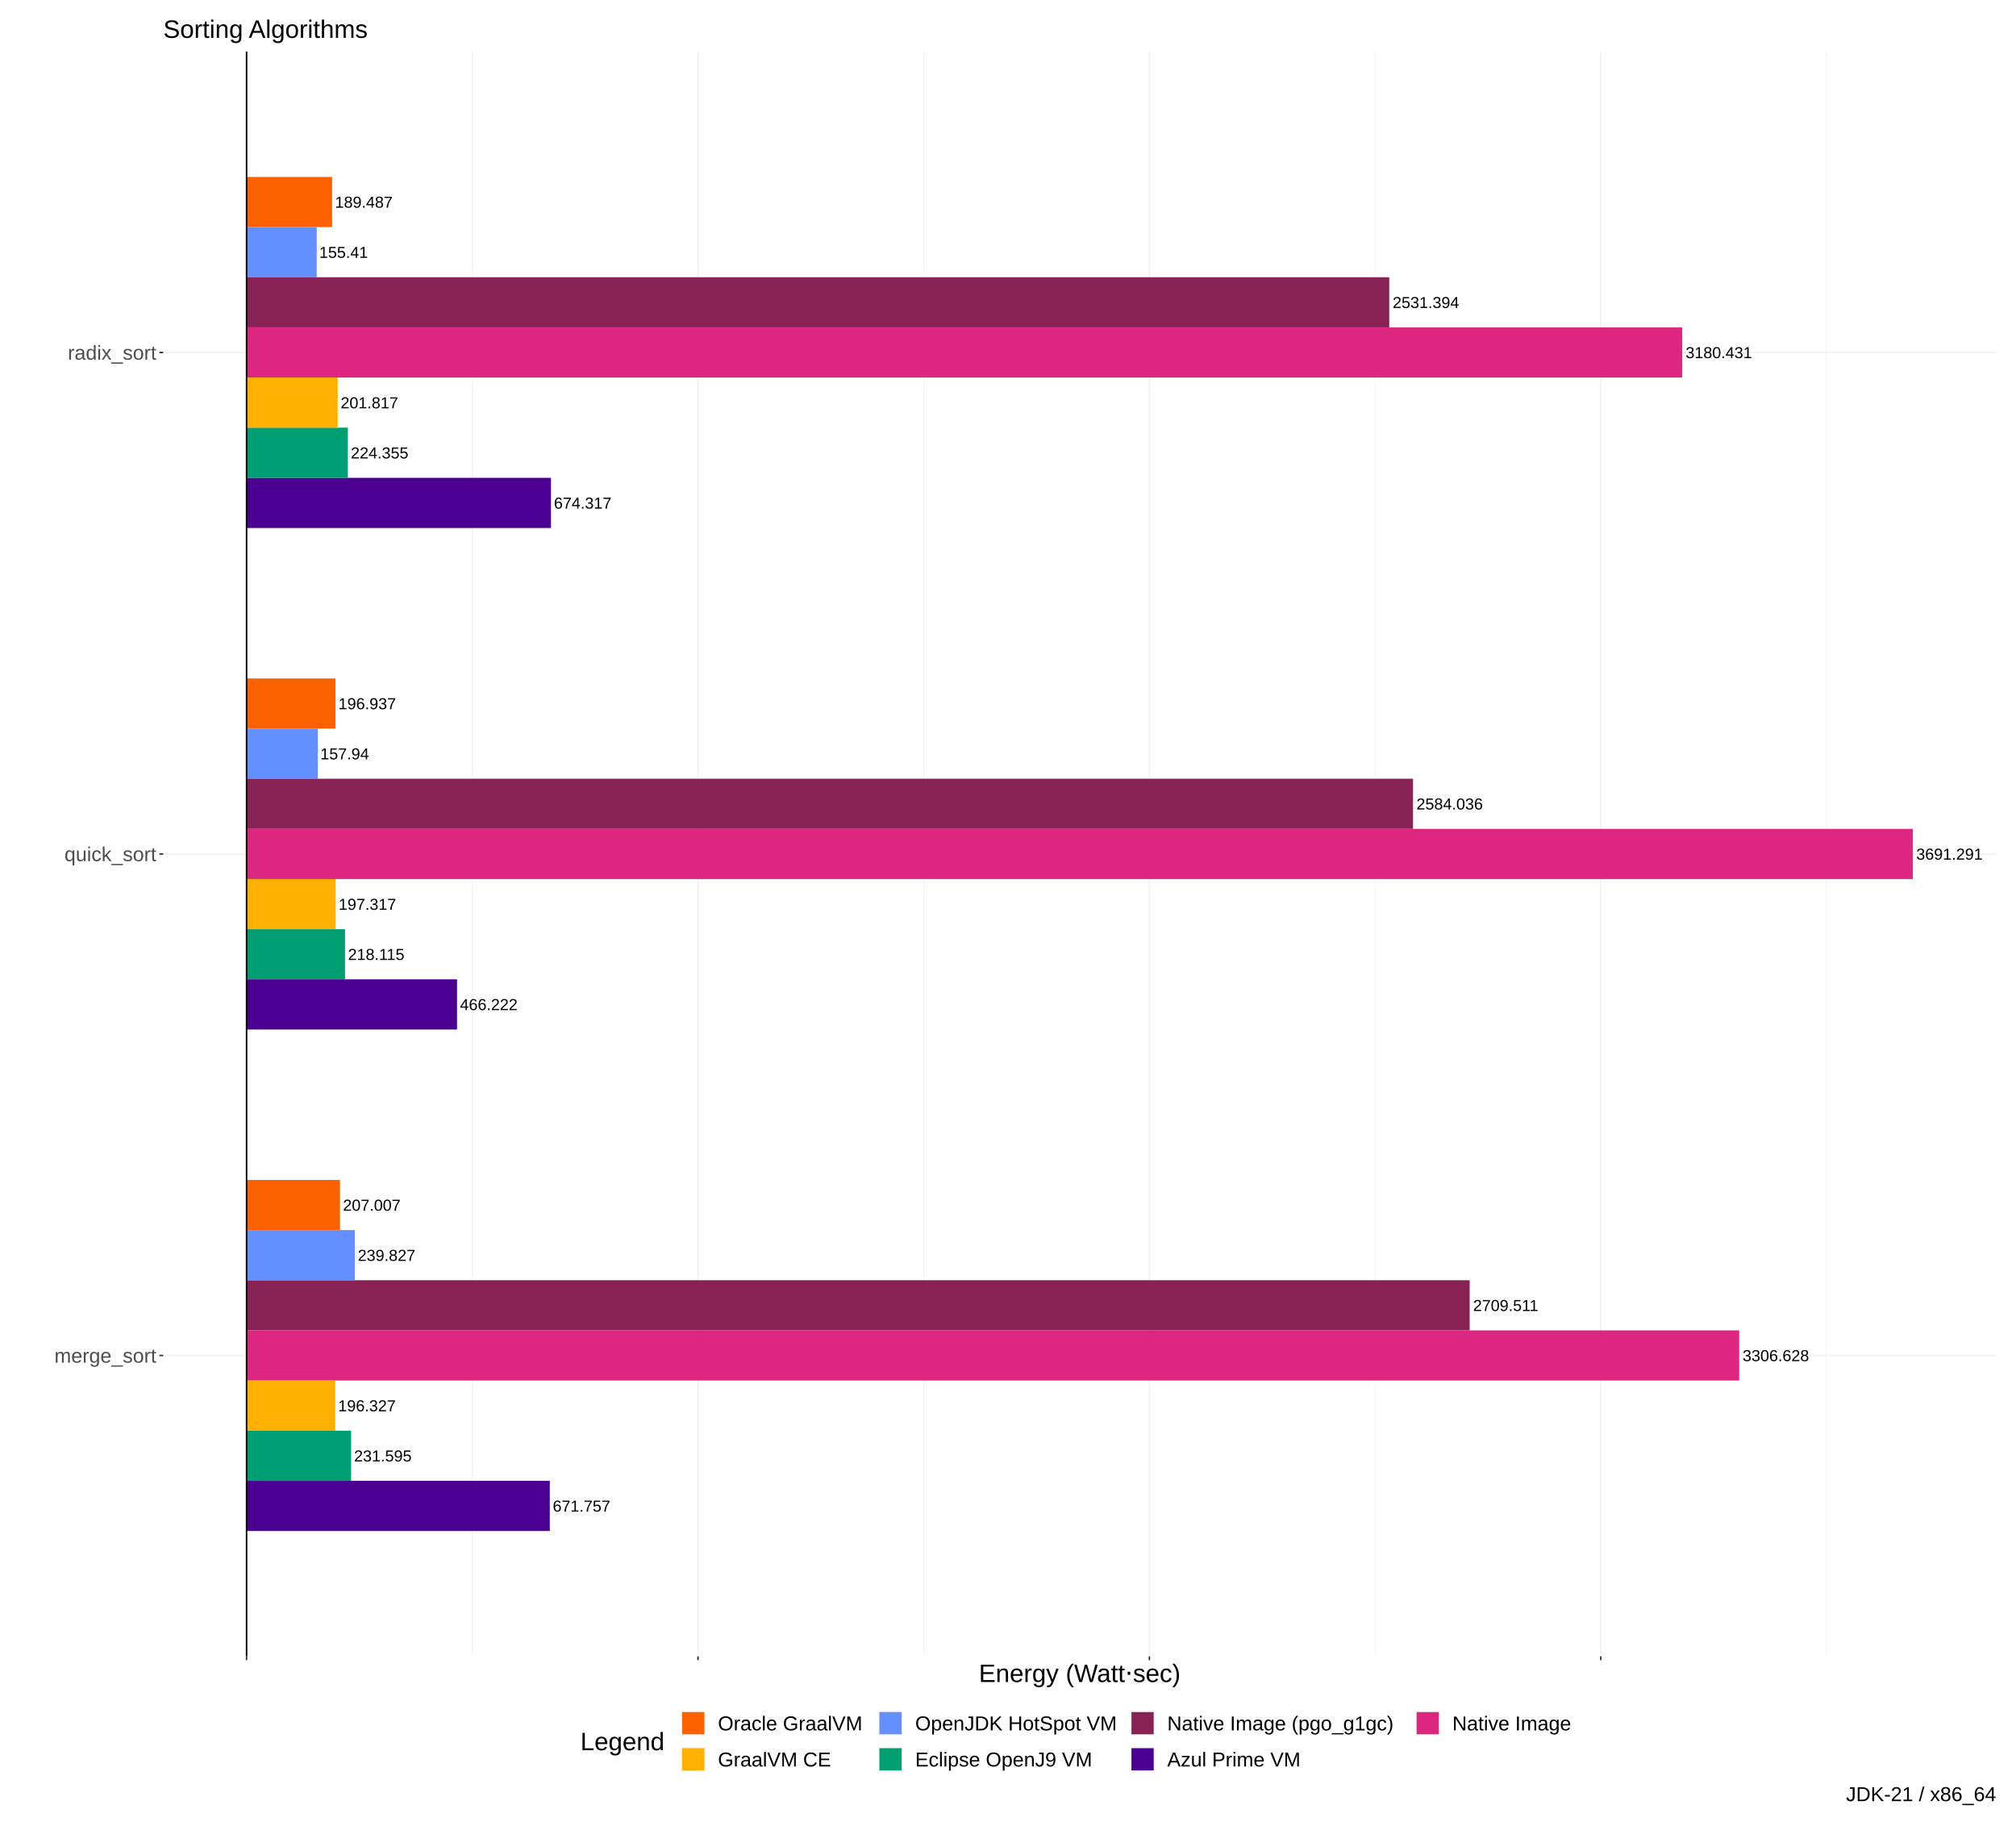
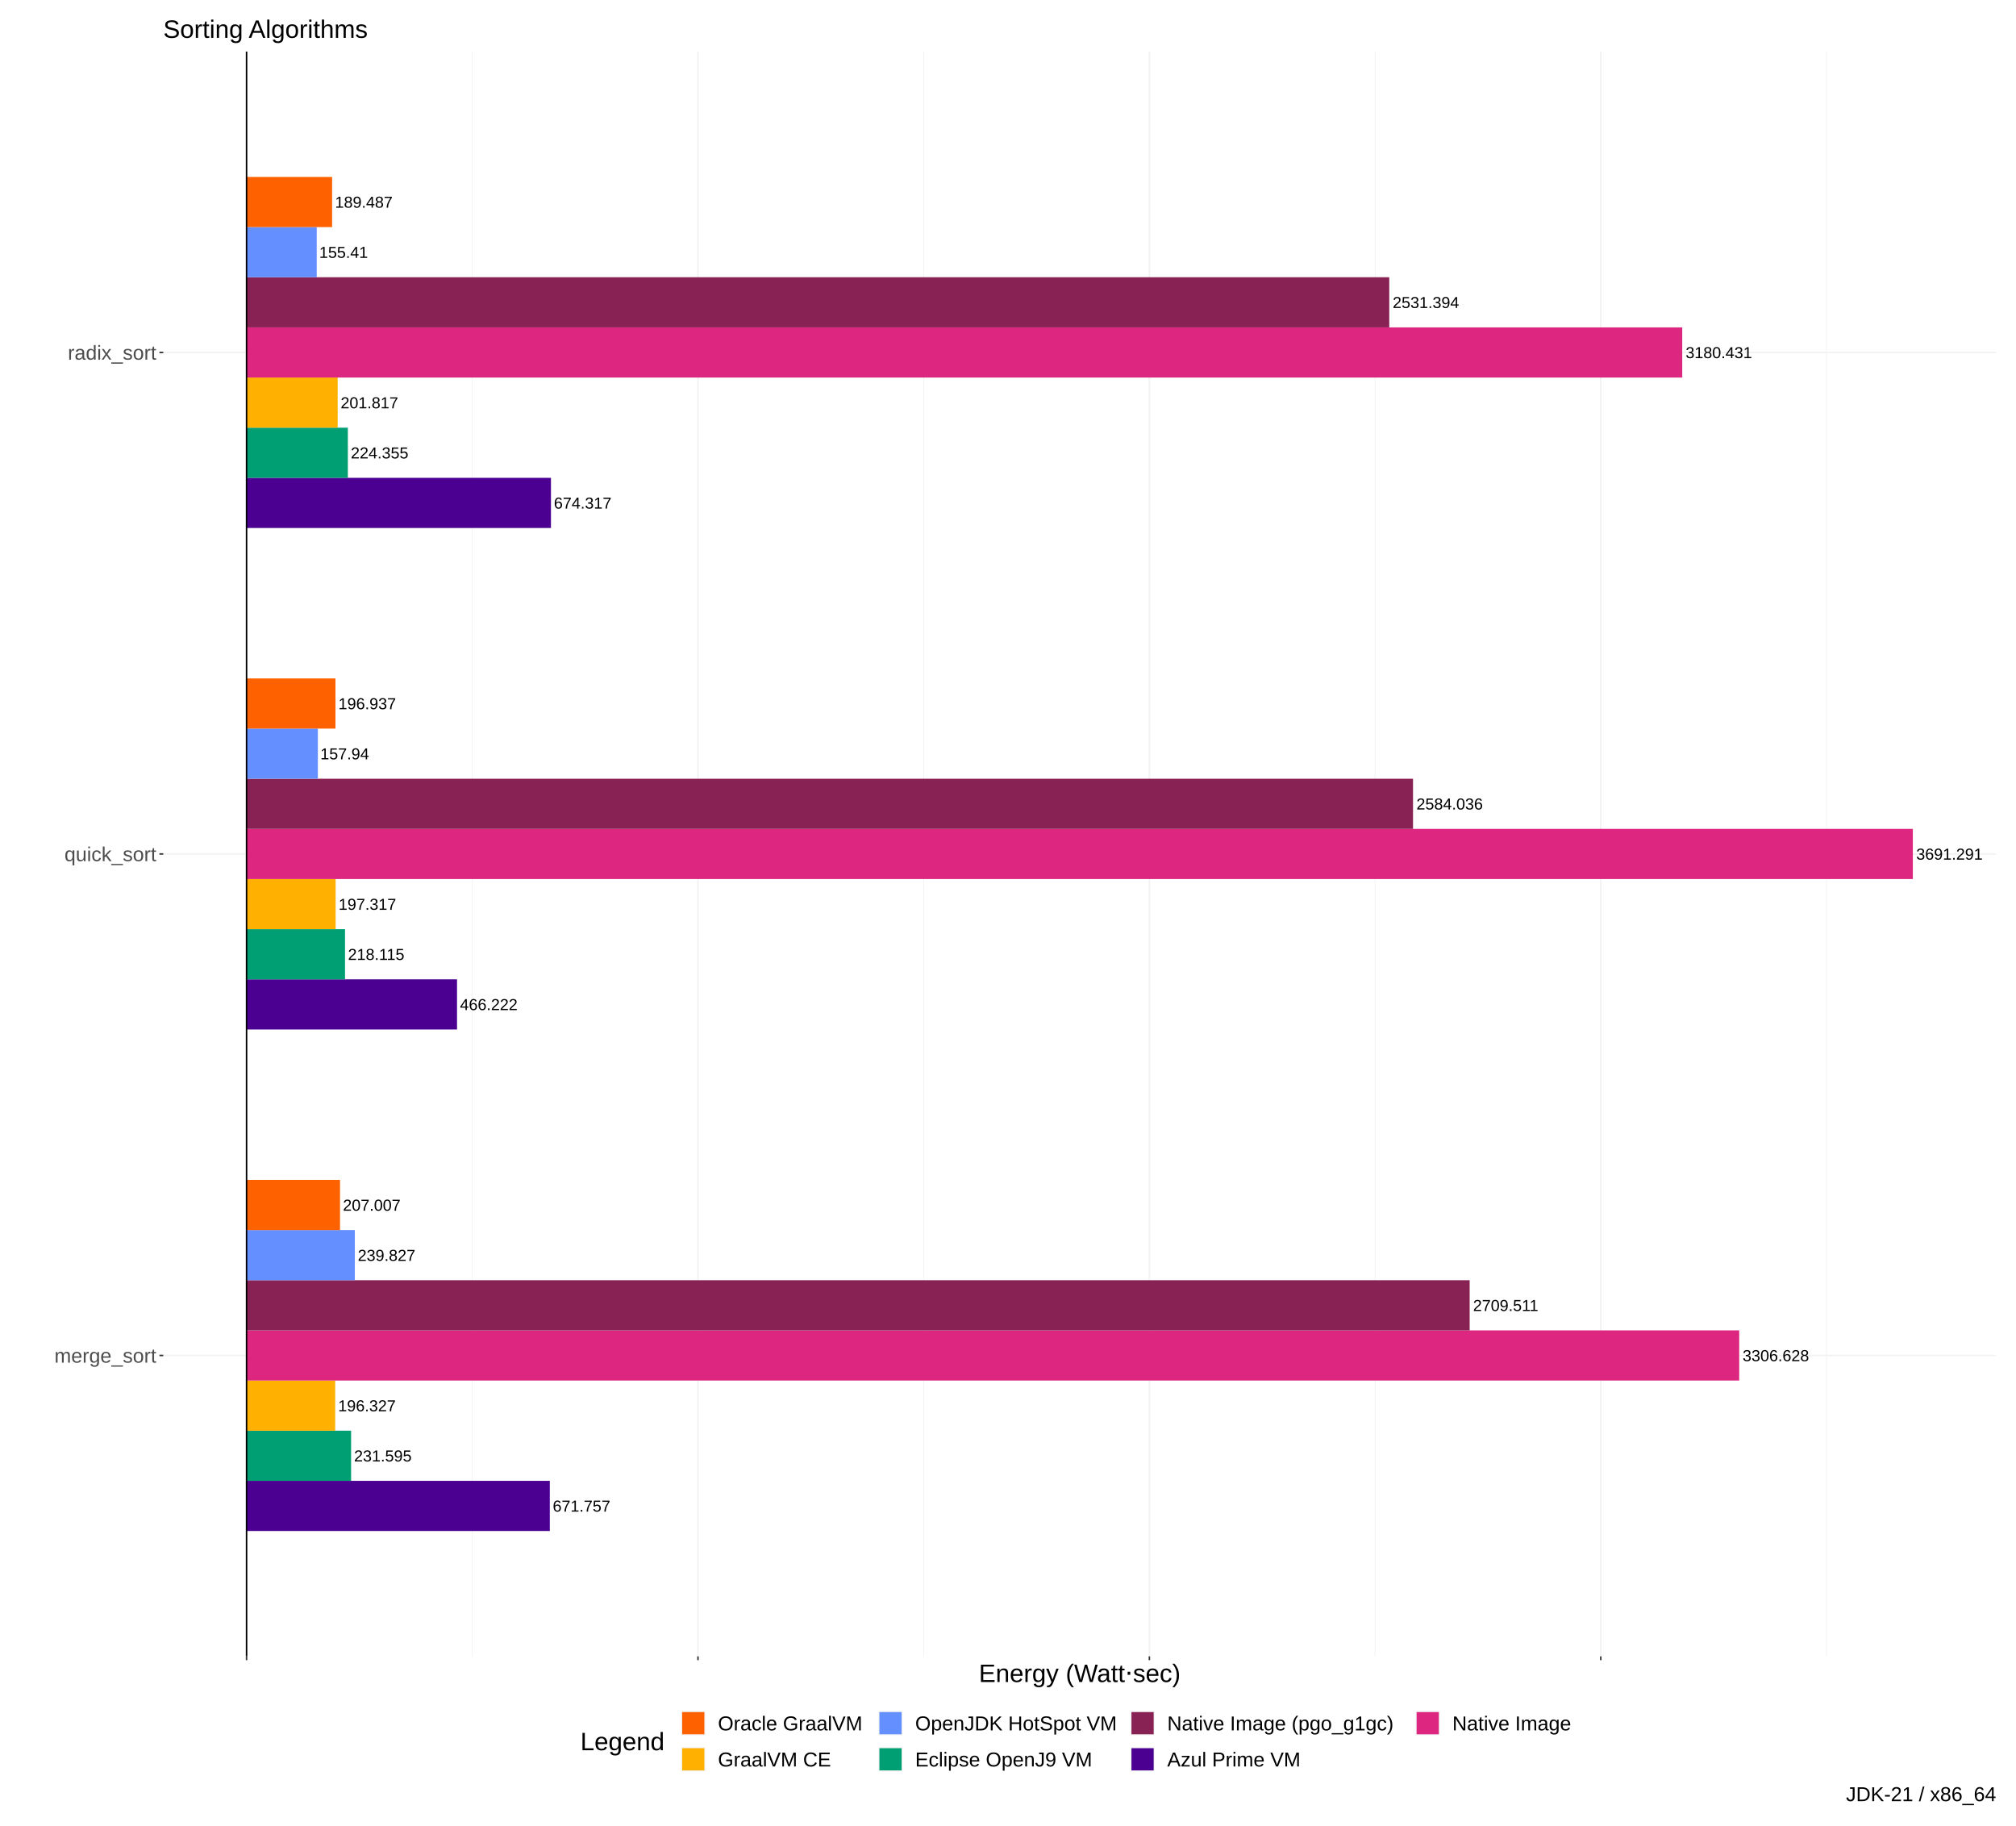
<svg xmlns="http://www.w3.org/2000/svg" class="svglite" width="1440.00pt" height="1303.94pt" viewBox="0 0 1440.00 1303.94">
  <defs>
    <style type="text/css">
    .svglite line, .svglite polyline, .svglite polygon, .svglite path, .svglite rect, .svglite circle {
      fill: none;
      stroke: #000000;
      stroke-linecap: round;
      stroke-linejoin: round;
      stroke-miterlimit: 10.00;
    }
    .svglite text {
      white-space: pre;
    }
  </style>
  </defs>
  <rect width="100%" height="100%" style="stroke: none; fill: #FFFFFF;" />
  <defs>
    <clipPath id="cpMC4wMHwxNDQwLjAwfDAuMDB8MTMwMy45NA==">
      <rect x="0.00" y="0.00" width="1440.00" height="1303.94" />
    </clipPath>
  </defs>
  <g clip-path="url(#cpMC4wMHwxNDQwLjAwfDAuMDB8MTMwMy45NA==)">
    <rect x="0.00" y="0.00" width="1440.00" height="1303.94" style="stroke-width: 1.07; stroke: #FFFFFF; fill: #FFFFFF;" />
    <rect x="116.61" y="36.82" width="1309.22" height="1146.09" style="stroke-width: 1.07; stroke: none;" />
    <polyline points="337.34,1182.91 337.34,36.82 " style="stroke-width: 0.53; stroke: #F2F2F2; stroke-linecap: butt;" />
    <polyline points="659.77,1182.91 659.77,36.82 " style="stroke-width: 0.53; stroke: #F2F2F2; stroke-linecap: butt;" />
    <polyline points="982.20,1182.91 982.20,36.82 " style="stroke-width: 0.53; stroke: #F2F2F2; stroke-linecap: butt;" />
    <polyline points="1304.64,1182.91 1304.64,36.82 " style="stroke-width: 0.53; stroke: #F2F2F2; stroke-linecap: butt;" />
    <polyline points="116.61,968.02 1425.83,968.02 " style="stroke-width: 1.07; stroke: #F2F2F2; stroke-linecap: butt;" />
    <polyline points="116.61,609.87 1425.83,609.87 " style="stroke-width: 1.07; stroke: #F2F2F2; stroke-linecap: butt;" />
    <polyline points="116.61,251.72 1425.83,251.72 " style="stroke-width: 1.07; stroke: #F2F2F2; stroke-linecap: butt;" />
    <polyline points="176.12,1182.91 176.12,36.82 " style="stroke-width: 1.07; stroke: #F2F2F2; stroke-linecap: butt;" />
    <polyline points="498.55,1182.91 498.55,36.82 " style="stroke-width: 1.07; stroke: #F2F2F2; stroke-linecap: butt;" />
    <polyline points="820.99,1182.91 820.99,36.82 " style="stroke-width: 1.07; stroke: #F2F2F2; stroke-linecap: butt;" />
    <polyline points="1143.42,1182.91 1143.42,36.82 " style="stroke-width: 1.07; stroke: #F2F2F2; stroke-linecap: butt;" />
-     <rect x="176.12" y="520.33" width="50.93" height="35.82" style="stroke-width: 1.07; stroke: none; stroke-linecap: butt; stroke-linejoin: miter; fill: #648FFF;" />
-     <rect x="176.12" y="914.30" width="873.64" height="35.82" style="stroke-width: 1.07; stroke: none; stroke-linecap: butt; stroke-linejoin: miter; fill: #882255;" />
-     <rect x="176.12" y="950.11" width="1066.17" height="35.82" style="stroke-width: 1.07; stroke: none; stroke-linecap: butt; stroke-linejoin: miter; fill: #DC267F;" />
-     <rect x="176.12" y="162.18" width="50.11" height="35.82" style="stroke-width: 1.07; stroke: none; stroke-linecap: butt; stroke-linejoin: miter; fill: #648FFF;" />
-     <rect x="176.12" y="663.59" width="70.33" height="35.82" style="stroke-width: 1.07; stroke: none; stroke-linecap: butt; stroke-linejoin: miter; fill: #009E73;" />
    <rect x="176.12" y="699.41" width="150.33" height="35.82" style="stroke-width: 1.07; stroke: none; stroke-linecap: butt; stroke-linejoin: miter; fill: #4B0092;" />
    <rect x="176.12" y="341.25" width="217.42" height="35.82" style="stroke-width: 1.07; stroke: none; stroke-linecap: butt; stroke-linejoin: miter; fill: #4B0092;" />
+     <rect x="176.12" y="1057.56" width="216.60" height="35.82" style="stroke-width: 1.07; stroke: none; stroke-linecap: butt; stroke-linejoin: miter; fill: #4B0092;" />
+     <rect x="176.12" y="663.59" width="70.33" height="35.82" style="stroke-width: 1.07; stroke: none; stroke-linecap: butt; stroke-linejoin: miter; fill: #009E73;" />
+     <rect x="176.12" y="305.44" width="72.34" height="35.82" style="stroke-width: 1.07; stroke: none; stroke-linecap: butt; stroke-linejoin: miter; fill: #009E73;" />
+     <rect x="176.12" y="1021.74" width="74.67" height="35.82" style="stroke-width: 1.07; stroke: none; stroke-linecap: butt; stroke-linejoin: miter; fill: #009E73;" />
    <rect x="176.12" y="627.78" width="63.62" height="35.82" style="stroke-width: 1.07; stroke: none; stroke-linecap: butt; stroke-linejoin: miter; fill: #FFB000;" />
-     <rect x="176.12" y="1057.56" width="216.60" height="35.82" style="stroke-width: 1.07; stroke: none; stroke-linecap: butt; stroke-linejoin: miter; fill: #4B0092;" />
-     <rect x="176.12" y="305.44" width="72.34" height="35.82" style="stroke-width: 1.07; stroke: none; stroke-linecap: butt; stroke-linejoin: miter; fill: #009E73;" />
+     <rect x="176.12" y="269.62" width="65.07" height="35.82" style="stroke-width: 1.07; stroke: none; stroke-linecap: butt; stroke-linejoin: miter; fill: #FFB000;" />
+     <rect x="176.12" y="985.93" width="63.30" height="35.82" style="stroke-width: 1.07; stroke: none; stroke-linecap: butt; stroke-linejoin: miter; fill: #FFB000;" />
+     <rect x="176.12" y="950.11" width="1066.17" height="35.82" style="stroke-width: 1.07; stroke: none; stroke-linecap: butt; stroke-linejoin: miter; fill: #DC267F;" />
+     <rect x="176.12" y="233.81" width="1025.48" height="35.82" style="stroke-width: 1.07; stroke: none; stroke-linecap: butt; stroke-linejoin: miter; fill: #DC267F;" />
+     <rect x="176.12" y="591.96" width="1190.20" height="35.82" style="stroke-width: 1.07; stroke: none; stroke-linecap: butt; stroke-linejoin: miter; fill: #DC267F;" />
+     <rect x="176.12" y="914.30" width="873.64" height="35.82" style="stroke-width: 1.07; stroke: none; stroke-linecap: butt; stroke-linejoin: miter; fill: #882255;" />
+     <rect x="176.12" y="556.15" width="833.18" height="35.82" style="stroke-width: 1.07; stroke: none; stroke-linecap: butt; stroke-linejoin: miter; fill: #882255;" />
+     <rect x="176.12" y="197.99" width="816.21" height="35.82" style="stroke-width: 1.07; stroke: none; stroke-linecap: butt; stroke-linejoin: miter; fill: #882255;" />
+     <rect x="176.12" y="520.33" width="50.93" height="35.82" style="stroke-width: 1.07; stroke: none; stroke-linecap: butt; stroke-linejoin: miter; fill: #648FFF;" />
+     <rect x="176.12" y="162.18" width="50.11" height="35.82" style="stroke-width: 1.07; stroke: none; stroke-linecap: butt; stroke-linejoin: miter; fill: #648FFF;" />
+     <rect x="176.12" y="878.48" width="77.33" height="35.82" style="stroke-width: 1.07; stroke: none; stroke-linecap: butt; stroke-linejoin: miter; fill: #648FFF;" />
    <rect x="176.12" y="842.67" width="66.75" height="35.82" style="stroke-width: 1.07; stroke: none; stroke-linecap: butt; stroke-linejoin: miter; fill: #FE6100;" />
-     <rect x="176.12" y="878.48" width="77.33" height="35.82" style="stroke-width: 1.07; stroke: none; stroke-linecap: butt; stroke-linejoin: miter; fill: #648FFF;" />
-     <rect x="176.12" y="233.81" width="1025.48" height="35.82" style="stroke-width: 1.07; stroke: none; stroke-linecap: butt; stroke-linejoin: miter; fill: #DC267F;" />
-     <rect x="176.12" y="269.62" width="65.07" height="35.82" style="stroke-width: 1.07; stroke: none; stroke-linecap: butt; stroke-linejoin: miter; fill: #FFB000;" />
-     <rect x="176.12" y="591.96" width="1190.20" height="35.82" style="stroke-width: 1.07; stroke: none; stroke-linecap: butt; stroke-linejoin: miter; fill: #DC267F;" />
-     <rect x="176.12" y="985.93" width="63.30" height="35.82" style="stroke-width: 1.07; stroke: none; stroke-linecap: butt; stroke-linejoin: miter; fill: #FFB000;" />
    <rect x="176.12" y="484.52" width="63.50" height="35.82" style="stroke-width: 1.07; stroke: none; stroke-linecap: butt; stroke-linejoin: miter; fill: #FE6100;" />
    <rect x="176.12" y="126.36" width="61.10" height="35.82" style="stroke-width: 1.07; stroke: none; stroke-linecap: butt; stroke-linejoin: miter; fill: #FE6100;" />
-     <rect x="176.12" y="1021.74" width="74.67" height="35.82" style="stroke-width: 1.07; stroke: none; stroke-linecap: butt; stroke-linejoin: miter; fill: #009E73;" />
-     <rect x="176.12" y="556.15" width="833.18" height="35.82" style="stroke-width: 1.07; stroke: none; stroke-linecap: butt; stroke-linejoin: miter; fill: #882255;" />
-     <rect x="176.12" y="197.99" width="816.21" height="35.82" style="stroke-width: 1.07; stroke: none; stroke-linecap: butt; stroke-linejoin: miter; fill: #882255;" />
-     <text x="228.83" y="542.30" style="font-size: 11.38px; font-family: &quot;Liberation Sans&quot;;" textLength="35.59px" lengthAdjust="spacingAndGlyphs">157.94</text>
-     <text x="1052.19" y="936.27" style="font-size: 11.38px; font-family: &quot;Liberation Sans&quot;;" textLength="48.61px" lengthAdjust="spacingAndGlyphs">2709.511</text>
-     <text x="1244.72" y="972.09" style="font-size: 11.38px; font-family: &quot;Liberation Sans&quot;;" textLength="48.61px" lengthAdjust="spacingAndGlyphs">3306.628</text>
-     <text x="228.01" y="184.15" style="font-size: 11.38px; font-family: &quot;Liberation Sans&quot;;" textLength="35.59px" lengthAdjust="spacingAndGlyphs">155.41</text>
-     <text x="248.55" y="685.56" style="font-size: 11.38px; font-family: &quot;Liberation Sans&quot;;" textLength="42.10px" lengthAdjust="spacingAndGlyphs">218.115</text>
    <text x="328.55" y="721.38" style="font-size: 11.38px; font-family: &quot;Liberation Sans&quot;;" textLength="42.10px" lengthAdjust="spacingAndGlyphs">466.222</text>
    <text x="395.65" y="363.23" style="font-size: 11.38px; font-family: &quot;Liberation Sans&quot;;" textLength="42.10px" lengthAdjust="spacingAndGlyphs">674.317</text>
+     <text x="394.82" y="1079.53" style="font-size: 11.38px; font-family: &quot;Liberation Sans&quot;;" textLength="42.10px" lengthAdjust="spacingAndGlyphs">671.757</text>
+     <text x="248.55" y="685.56" style="font-size: 11.38px; font-family: &quot;Liberation Sans&quot;;" textLength="42.10px" lengthAdjust="spacingAndGlyphs">218.115</text>
+     <text x="250.57" y="327.41" style="font-size: 11.38px; font-family: &quot;Liberation Sans&quot;;" textLength="42.10px" lengthAdjust="spacingAndGlyphs">224.355</text>
+     <text x="252.90" y="1043.72" style="font-size: 11.38px; font-family: &quot;Liberation Sans&quot;;" textLength="42.10px" lengthAdjust="spacingAndGlyphs">231.595</text>
    <text x="241.85" y="649.75" style="font-size: 11.38px; font-family: &quot;Liberation Sans&quot;;" textLength="42.10px" lengthAdjust="spacingAndGlyphs">197.317</text>
-     <text x="394.82" y="1079.53" style="font-size: 11.38px; font-family: &quot;Liberation Sans&quot;;" textLength="42.10px" lengthAdjust="spacingAndGlyphs">671.757</text>
-     <text x="250.57" y="327.41" style="font-size: 11.38px; font-family: &quot;Liberation Sans&quot;;" textLength="42.10px" lengthAdjust="spacingAndGlyphs">224.355</text>
+     <text x="243.30" y="291.60" style="font-size: 11.38px; font-family: &quot;Liberation Sans&quot;;" textLength="42.10px" lengthAdjust="spacingAndGlyphs">201.817</text>
+     <text x="241.53" y="1007.90" style="font-size: 11.38px; font-family: &quot;Liberation Sans&quot;;" textLength="42.10px" lengthAdjust="spacingAndGlyphs">196.327</text>
+     <text x="1244.72" y="972.09" style="font-size: 11.38px; font-family: &quot;Liberation Sans&quot;;" textLength="48.61px" lengthAdjust="spacingAndGlyphs">3306.628</text>
+     <text x="1204.03" y="255.78" style="font-size: 11.38px; font-family: &quot;Liberation Sans&quot;;" textLength="48.61px" lengthAdjust="spacingAndGlyphs">3180.431</text>
+     <text x="1368.75" y="613.93" style="font-size: 11.38px; font-family: &quot;Liberation Sans&quot;;" textLength="48.61px" lengthAdjust="spacingAndGlyphs">3691.291</text>
+     <text x="1052.19" y="936.27" style="font-size: 11.38px; font-family: &quot;Liberation Sans&quot;;" textLength="48.61px" lengthAdjust="spacingAndGlyphs">2709.511</text>
+     <text x="1011.73" y="578.12" style="font-size: 11.38px; font-family: &quot;Liberation Sans&quot;;" textLength="48.61px" lengthAdjust="spacingAndGlyphs">2584.036</text>
+     <text x="994.76" y="219.97" style="font-size: 11.38px; font-family: &quot;Liberation Sans&quot;;" textLength="48.61px" lengthAdjust="spacingAndGlyphs">2531.394</text>
+     <text x="228.83" y="542.30" style="font-size: 11.38px; font-family: &quot;Liberation Sans&quot;;" textLength="35.59px" lengthAdjust="spacingAndGlyphs">157.94</text>
+     <text x="228.01" y="184.15" style="font-size: 11.38px; font-family: &quot;Liberation Sans&quot;;" textLength="35.59px" lengthAdjust="spacingAndGlyphs">155.41</text>
+     <text x="255.55" y="900.46" style="font-size: 11.38px; font-family: &quot;Liberation Sans&quot;;" textLength="42.10px" lengthAdjust="spacingAndGlyphs">239.827</text>
    <text x="244.97" y="864.64" style="font-size: 11.38px; font-family: &quot;Liberation Sans&quot;;" textLength="42.10px" lengthAdjust="spacingAndGlyphs">207.007</text>
-     <text x="255.55" y="900.46" style="font-size: 11.38px; font-family: &quot;Liberation Sans&quot;;" textLength="42.10px" lengthAdjust="spacingAndGlyphs">239.827</text>
-     <text x="1204.03" y="255.78" style="font-size: 11.38px; font-family: &quot;Liberation Sans&quot;;" textLength="48.61px" lengthAdjust="spacingAndGlyphs">3180.431</text>
-     <text x="243.30" y="291.60" style="font-size: 11.38px; font-family: &quot;Liberation Sans&quot;;" textLength="42.10px" lengthAdjust="spacingAndGlyphs">201.817</text>
-     <text x="1368.75" y="613.93" style="font-size: 11.38px; font-family: &quot;Liberation Sans&quot;;" textLength="48.61px" lengthAdjust="spacingAndGlyphs">3691.291</text>
-     <text x="241.53" y="1007.90" style="font-size: 11.38px; font-family: &quot;Liberation Sans&quot;;" textLength="42.10px" lengthAdjust="spacingAndGlyphs">196.327</text>
    <text x="241.72" y="506.49" style="font-size: 11.38px; font-family: &quot;Liberation Sans&quot;;" textLength="42.10px" lengthAdjust="spacingAndGlyphs">196.937</text>
    <text x="239.32" y="148.33" style="font-size: 11.38px; font-family: &quot;Liberation Sans&quot;;" textLength="42.10px" lengthAdjust="spacingAndGlyphs">189.487</text>
-     <text x="252.90" y="1043.72" style="font-size: 11.38px; font-family: &quot;Liberation Sans&quot;;" textLength="42.10px" lengthAdjust="spacingAndGlyphs">231.595</text>
-     <text x="1011.73" y="578.12" style="font-size: 11.38px; font-family: &quot;Liberation Sans&quot;;" textLength="48.61px" lengthAdjust="spacingAndGlyphs">2584.036</text>
-     <text x="994.76" y="219.97" style="font-size: 11.38px; font-family: &quot;Liberation Sans&quot;;" textLength="48.61px" lengthAdjust="spacingAndGlyphs">2531.394</text>
    <line x1="176.12" y1="1182.91" x2="176.12" y2="36.82" style="stroke-width: 1.07; stroke-linecap: butt;" />
    <text x="111.68" y="973.16" text-anchor="end" style="font-size: 14.40px;fill: #4D4D4D; font-family: &quot;Liberation Sans&quot;;" textLength="77.59px" lengthAdjust="spacingAndGlyphs">merge_sort</text>
    <text x="111.68" y="615.01" text-anchor="end" style="font-size: 14.40px;fill: #4D4D4D; font-family: &quot;Liberation Sans&quot;;" textLength="69.16px" lengthAdjust="spacingAndGlyphs">quick_sort</text>
    <text x="111.68" y="256.86" text-anchor="end" style="font-size: 14.40px;fill: #4D4D4D; font-family: &quot;Liberation Sans&quot;;" textLength="67.31px" lengthAdjust="spacingAndGlyphs">radix_sort</text>
    <polyline points="113.87,968.02 116.61,968.02 " style="stroke-width: 1.07; stroke: #333333; stroke-linecap: butt;" />
    <polyline points="113.87,609.87 116.61,609.87 " style="stroke-width: 1.07; stroke: #333333; stroke-linecap: butt;" />
    <polyline points="113.87,251.72 116.61,251.72 " style="stroke-width: 1.07; stroke: #333333; stroke-linecap: butt;" />
    <polyline points="176.12,1185.65 176.12,1182.91 " style="stroke-width: 1.07; stroke: #333333; stroke-linecap: butt;" />
    <polyline points="498.55,1185.65 498.55,1182.91 " style="stroke-width: 1.07; stroke: #333333; stroke-linecap: butt;" />
    <polyline points="820.99,1185.65 820.99,1182.91 " style="stroke-width: 1.07; stroke: #333333; stroke-linecap: butt;" />
    <polyline points="1143.42,1185.65 1143.42,1182.91 " style="stroke-width: 1.07; stroke: #333333; stroke-linecap: butt;" />
    <text x="771.22" y="1201.24" text-anchor="middle" style="font-size: 18.00px; font-family: &quot;Liberation Sans&quot;;" textLength="152.52px" lengthAdjust="spacingAndGlyphs">Energy (Watt⋅sec)</text>
    <rect x="409.09" y="1216.52" width="724.26" height="54.02" style="stroke-width: 1.07; stroke: none; fill: #FFFFFF;" />
    <text x="414.57" y="1249.96" style="font-size: 18.00px; font-family: &quot;Liberation Sans&quot;;" textLength="63.01px" lengthAdjust="spacingAndGlyphs">Legend</text>
    <rect x="486.54" y="1222.00" width="17.28" height="17.28" style="stroke-width: 1.07; stroke: none; fill: #F2F2F2;" />
    <rect x="487.25" y="1222.71" width="15.86" height="15.86" style="stroke-width: 1.07; stroke: none; stroke-linecap: butt; stroke-linejoin: miter; fill: #FE6100;" />
    <rect x="627.44" y="1222.00" width="17.28" height="17.28" style="stroke-width: 1.07; stroke: none; fill: #F2F2F2;" />
    <rect x="628.15" y="1222.71" width="15.86" height="15.86" style="stroke-width: 1.07; stroke: none; stroke-linecap: butt; stroke-linejoin: miter; fill: #648FFF;" />
    <rect x="807.48" y="1222.00" width="17.28" height="17.28" style="stroke-width: 1.07; stroke: none; fill: #F2F2F2;" />
    <rect x="808.19" y="1222.71" width="15.86" height="15.86" style="stroke-width: 1.07; stroke: none; stroke-linecap: butt; stroke-linejoin: miter; fill: #882255;" />
    <rect x="1011.16" y="1222.00" width="17.28" height="17.28" style="stroke-width: 1.07; stroke: none; fill: #F2F2F2;" />
    <rect x="1011.87" y="1222.71" width="15.86" height="15.86" style="stroke-width: 1.07; stroke: none; stroke-linecap: butt; stroke-linejoin: miter; fill: #DC267F;" />
    <rect x="486.54" y="1247.79" width="17.28" height="17.28" style="stroke-width: 1.07; stroke: none; fill: #F2F2F2;" />
    <rect x="487.25" y="1248.50" width="15.86" height="15.86" style="stroke-width: 1.07; stroke: none; stroke-linecap: butt; stroke-linejoin: miter; fill: #FFB000;" />
    <rect x="627.44" y="1247.79" width="17.28" height="17.28" style="stroke-width: 1.07; stroke: none; fill: #F2F2F2;" />
    <rect x="628.15" y="1248.50" width="15.86" height="15.86" style="stroke-width: 1.07; stroke: none; stroke-linecap: butt; stroke-linejoin: miter; fill: #009E73;" />
    <rect x="807.48" y="1247.79" width="17.28" height="17.28" style="stroke-width: 1.07; stroke: none; fill: #F2F2F2;" />
    <rect x="808.19" y="1248.50" width="15.86" height="15.86" style="stroke-width: 1.07; stroke: none; stroke-linecap: butt; stroke-linejoin: miter; fill: #4B0092;" />
    <text x="512.79" y="1235.78" style="font-size: 14.40px; font-family: &quot;Liberation Sans&quot;;" textLength="105.69px" lengthAdjust="spacingAndGlyphs">Oracle GraalVM</text>
    <text x="653.69" y="1235.78" style="font-size: 14.40px; font-family: &quot;Liberation Sans&quot;;" textLength="144.83px" lengthAdjust="spacingAndGlyphs">OpenJDK HotSpot VM</text>
    <text x="833.73" y="1235.78" style="font-size: 14.40px; font-family: &quot;Liberation Sans&quot;;" textLength="168.47px" lengthAdjust="spacingAndGlyphs">Native Image (pgo_g1gc)</text>
    <text x="1037.41" y="1235.78" style="font-size: 14.40px; font-family: &quot;Liberation Sans&quot;;" textLength="90.46px" lengthAdjust="spacingAndGlyphs">Native Image</text>
    <text x="512.79" y="1261.57" style="font-size: 14.40px; font-family: &quot;Liberation Sans&quot;;" textLength="78.80px" lengthAdjust="spacingAndGlyphs">GraalVM CE</text>
    <text x="653.69" y="1261.57" style="font-size: 14.40px; font-family: &quot;Liberation Sans&quot;;" textLength="124.62px" lengthAdjust="spacingAndGlyphs">Eclipse OpenJ9 VM</text>
    <text x="833.73" y="1261.57" style="font-size: 14.40px; font-family: &quot;Liberation Sans&quot;;" textLength="97.67px" lengthAdjust="spacingAndGlyphs">Azul Prime VM</text>
    <text x="116.61" y="27.03" style="font-size: 18.00px; font-family: &quot;Liberation Sans&quot;;" textLength="159.52px" lengthAdjust="spacingAndGlyphs">Sorting Algorithms</text>
    <text x="1425.83" y="1286.31" text-anchor="end" style="font-size: 14.40px; font-family: &quot;Liberation Sans&quot;;" textLength="104.20px" lengthAdjust="spacingAndGlyphs">JDK-21 / x86_64</text>
  </g>
</svg>
